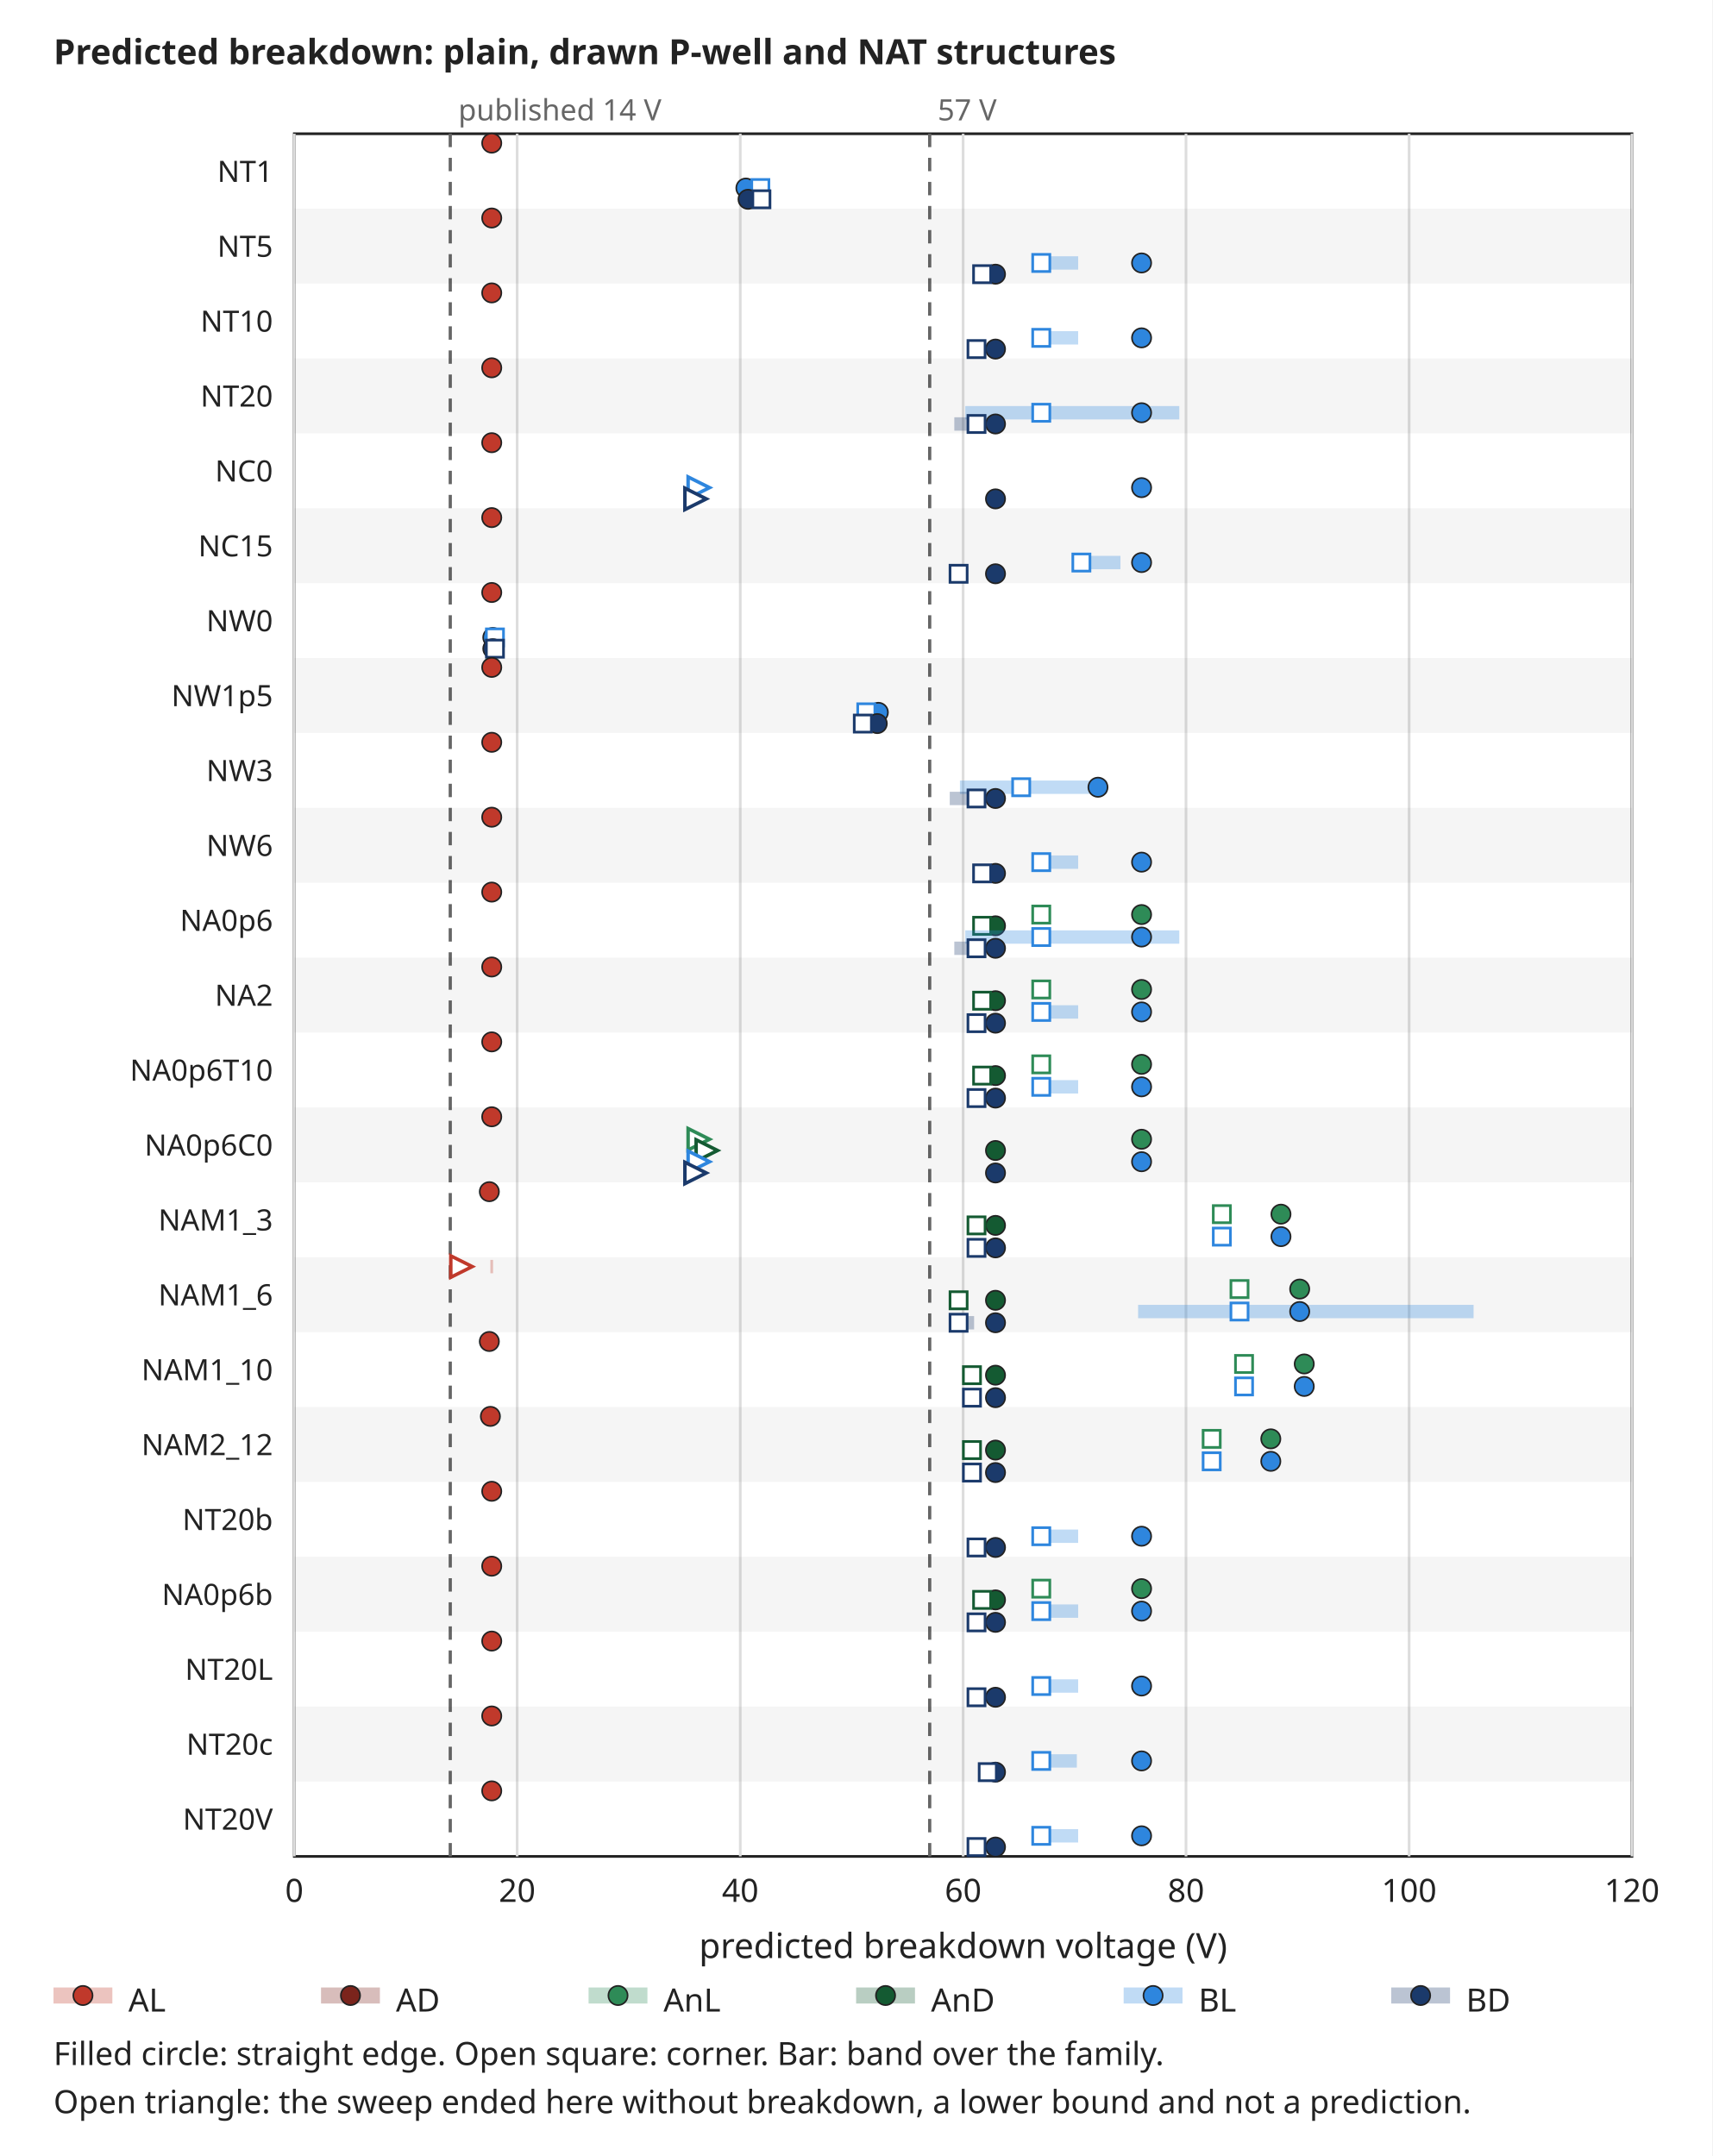
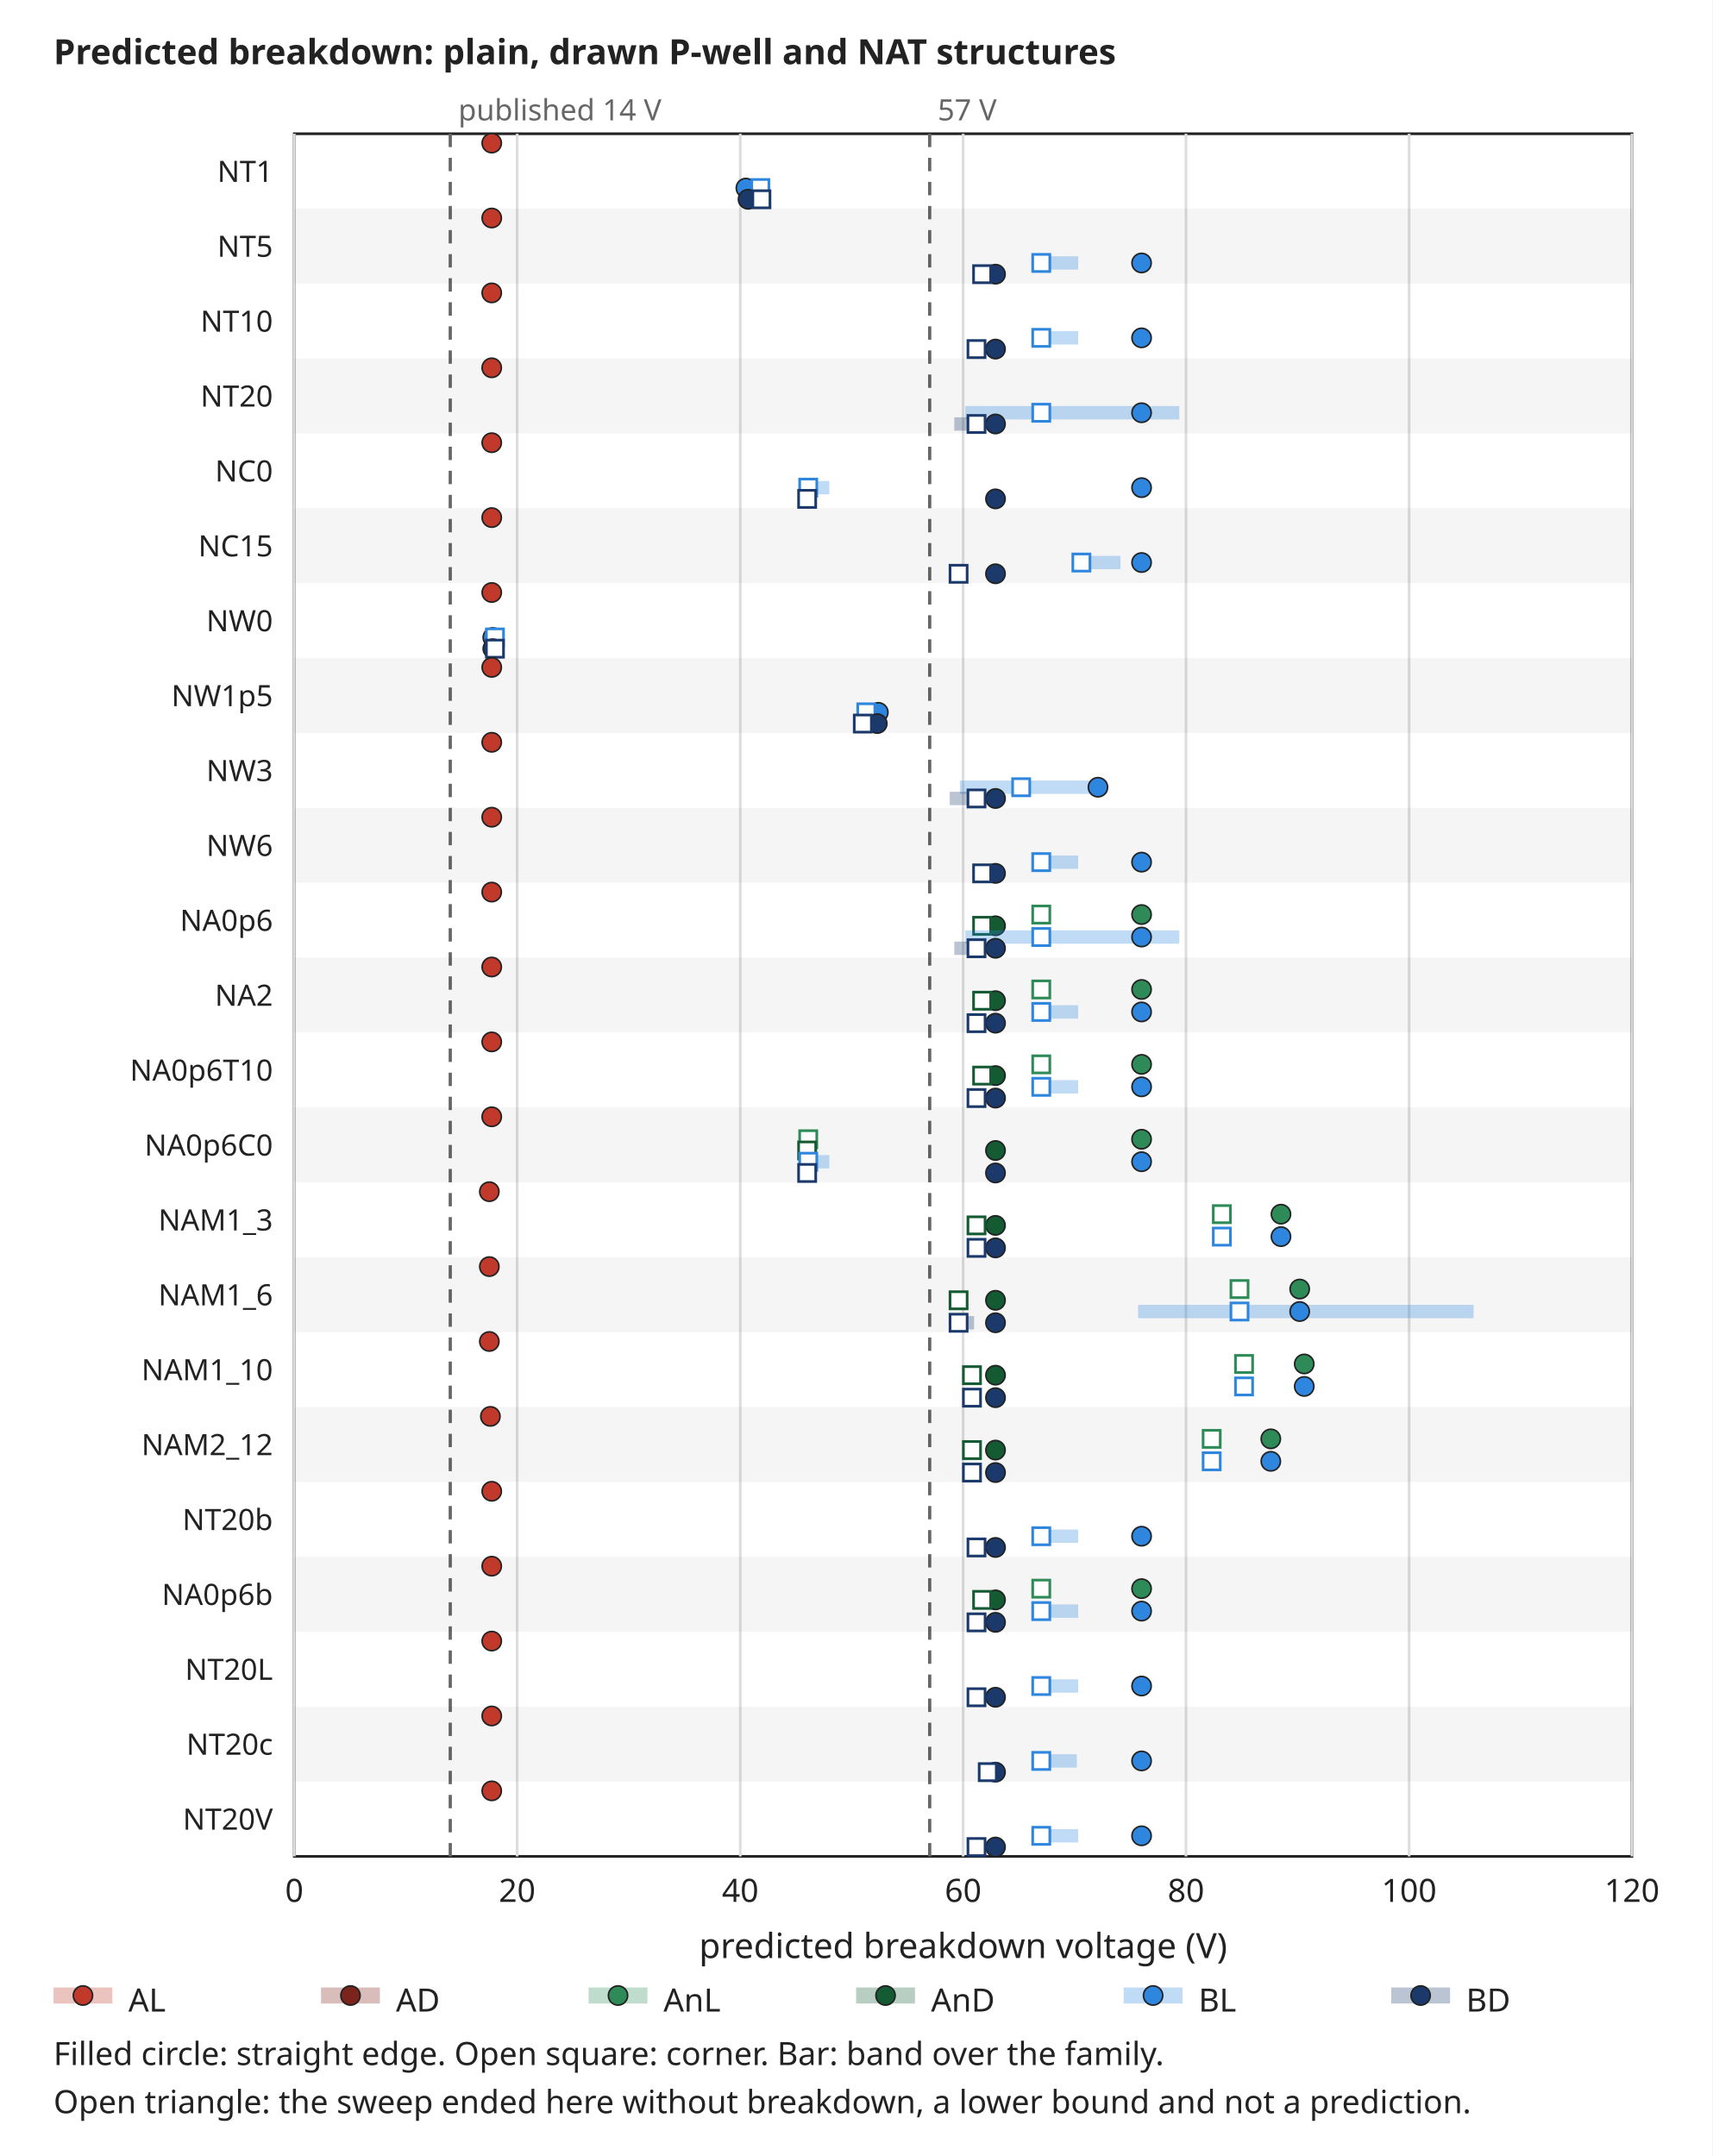
<svg xmlns="http://www.w3.org/2000/svg" width="640" height="806" viewBox="0 0 640 806" font-family="sans-serif" font-size="13">
  <rect width="640" height="806" fill="white" />
  <text x="20" y="24" text-anchor="start" font-size="13" font-weight="bold" fill="#222222">Predicted breakdown: plain, drawn P-well and NAT structures</text>
  <rect x="110" y="50" width="500" height="644" rx="0" fill="none" stroke="#222222" />
  <line x1="110.0" y1="50" x2="110.0" y2="694" stroke="#dddddd" stroke-width="1" />
  <text x="110.0" y="711" text-anchor="middle" font-size="12" font-weight="normal" fill="#222222">0</text>
  <line x1="193.3" y1="50" x2="193.3" y2="694" stroke="#dddddd" stroke-width="1" />
  <text x="193.3" y="711" text-anchor="middle" font-size="12" font-weight="normal" fill="#222222">20</text>
  <line x1="276.7" y1="50" x2="276.7" y2="694" stroke="#dddddd" stroke-width="1" />
  <text x="276.7" y="711" text-anchor="middle" font-size="12" font-weight="normal" fill="#222222">40</text>
  <line x1="360.0" y1="50" x2="360.0" y2="694" stroke="#dddddd" stroke-width="1" />
  <text x="360.0" y="711" text-anchor="middle" font-size="12" font-weight="normal" fill="#222222">60</text>
  <line x1="443.3" y1="50" x2="443.3" y2="694" stroke="#dddddd" stroke-width="1" />
  <text x="443.3" y="711" text-anchor="middle" font-size="12" font-weight="normal" fill="#222222">80</text>
  <line x1="526.7" y1="50" x2="526.7" y2="694" stroke="#dddddd" stroke-width="1" />
  <text x="526.7" y="711" text-anchor="middle" font-size="12" font-weight="normal" fill="#222222">100</text>
  <line x1="610.0" y1="50" x2="610.0" y2="694" stroke="#dddddd" stroke-width="1" />
  <text x="610.0" y="711" text-anchor="middle" font-size="12" font-weight="normal" fill="#222222">120</text>
  <text x="360.0" y="732" text-anchor="middle" font-size="13" font-weight="normal" fill="#222222">predicted breakdown voltage (V)</text>
  <text x="60" y="372.0" text-anchor="middle" font-size="13" font-weight="normal" fill="#222222" transform="rotate(-90 60 372.0)" />
  <line x1="168.3" y1="50" x2="168.3" y2="694" stroke="#666666" stroke-width="1.2" stroke-dasharray="5 4" />
  <text x="171.3" y="45" text-anchor="start" font-size="11" font-weight="normal" fill="#666666">published 14 V</text>
  <line x1="347.5" y1="50" x2="347.5" y2="694" stroke="#666666" stroke-width="1.2" stroke-dasharray="5 4" />
  <text x="350.5" y="45" text-anchor="start" font-size="11" font-weight="normal" fill="#666666">57 V</text>
  <text x="102" y="68.0" text-anchor="end" font-size="11" font-weight="normal" fill="#222222">NT1</text>
  <rect x="183.8" y="51.0" width="1" height="5" rx="0" fill="#c0392b" stroke="none" fill-opacity="0.3" />
  <circle cx="183.8" cy="53.5" r="3.6" fill="#c0392b" stroke="#222222" stroke-width="0.6" />
  <rect x="275.8" y="67.8" width="2.9" height="5" rx="0" fill="#2e86de" stroke="none" fill-opacity="0.3" />
  <circle cx="278.8" cy="70.3" r="3.6" fill="#2e86de" stroke="#222222" stroke-width="0.6" />
  <rect x="281.0" y="67.1" width="6.4" height="6.4" rx="0" fill="white" stroke="#2e86de" />
  <rect x="279.6" y="72.0" width="1" height="5" rx="0" fill="#1b3a6b" stroke="none" fill-opacity="0.3" />
  <circle cx="279.6" cy="74.5" r="3.6" fill="#1b3a6b" stroke="#222222" stroke-width="0.6" />
  <rect x="281.4" y="71.3" width="6.4" height="6.4" rx="0" fill="white" stroke="#1b3a6b" />
  <rect x="110" y="78.0" width="500" height="28" rx="0" fill="#000000" stroke="none" fill-opacity="0.04" />
  <text x="102" y="96.0" text-anchor="end" font-size="11" font-weight="normal" fill="#222222">NT5</text>
  <rect x="183.8" y="79.0" width="1" height="5" rx="0" fill="#c0392b" stroke="none" fill-opacity="0.3" />
  <circle cx="183.8" cy="81.5" r="3.6" fill="#c0392b" stroke="#222222" stroke-width="0.6" />
  <rect x="389.2" y="95.8" width="13.8" height="5" rx="0" fill="#2e86de" stroke="none" fill-opacity="0.3" />
  <circle cx="426.7" cy="98.3" r="3.6" fill="#2e86de" stroke="#222222" stroke-width="0.6" />
  <rect x="386.0" y="95.1" width="6.4" height="6.4" rx="0" fill="white" stroke="#2e86de" />
  <rect x="367.1" y="100.0" width="1" height="5" rx="0" fill="#1b3a6b" stroke="none" fill-opacity="0.3" />
  <circle cx="372.1" cy="102.5" r="3.6" fill="#1b3a6b" stroke="#222222" stroke-width="0.6" />
  <rect x="363.9" y="99.3" width="6.4" height="6.4" rx="0" fill="white" stroke="#1b3a6b" />
  <text x="102" y="124.0" text-anchor="end" font-size="11" font-weight="normal" fill="#222222">NT10</text>
  <rect x="183.8" y="107.0" width="1" height="5" rx="0" fill="#c0392b" stroke="none" fill-opacity="0.3" />
  <circle cx="183.8" cy="109.5" r="3.6" fill="#c0392b" stroke="#222222" stroke-width="0.6" />
  <rect x="389.2" y="123.8" width="13.8" height="5" rx="0" fill="#2e86de" stroke="none" fill-opacity="0.3" />
  <circle cx="426.7" cy="126.3" r="3.6" fill="#2e86de" stroke="#222222" stroke-width="0.6" />
  <rect x="386.0" y="123.1" width="6.4" height="6.4" rx="0" fill="white" stroke="#2e86de" />
  <rect x="365.0" y="128.0" width="1" height="5" rx="0" fill="#1b3a6b" stroke="none" fill-opacity="0.3" />
  <circle cx="372.1" cy="130.5" r="3.6" fill="#1b3a6b" stroke="#222222" stroke-width="0.6" />
  <rect x="361.8" y="127.3" width="6.4" height="6.4" rx="0" fill="white" stroke="#1b3a6b" />
  <rect x="110" y="134.0" width="500" height="28" rx="0" fill="#000000" stroke="none" fill-opacity="0.04" />
  <text x="102" y="152.0" text-anchor="end" font-size="11" font-weight="normal" fill="#222222">NT20</text>
  <rect x="183.8" y="135.0" width="1" height="5" rx="0" fill="#c0392b" stroke="none" fill-opacity="0.3" />
  <circle cx="183.8" cy="137.5" r="3.6" fill="#c0392b" stroke="#222222" stroke-width="0.6" />
  <rect x="360.8" y="151.8" width="80.0" height="5" rx="0" fill="#2e86de" stroke="none" fill-opacity="0.3" />
  <circle cx="426.7" cy="154.3" r="3.6" fill="#2e86de" stroke="#222222" stroke-width="0.6" />
  <rect x="386.0" y="151.1" width="6.4" height="6.4" rx="0" fill="white" stroke="#2e86de" />
  <rect x="356.7" y="156.0" width="8.3" height="5" rx="0" fill="#1b3a6b" stroke="none" fill-opacity="0.3" />
  <circle cx="372.1" cy="158.5" r="3.6" fill="#1b3a6b" stroke="#222222" stroke-width="0.6" />
  <rect x="361.8" y="155.3" width="6.4" height="6.4" rx="0" fill="white" stroke="#1b3a6b" />
  <text x="102" y="180.0" text-anchor="end" font-size="11" font-weight="normal" fill="#222222">NC0</text>
  <rect x="183.8" y="163.0" width="1" height="5" rx="0" fill="#c0392b" stroke="none" fill-opacity="0.3" />
  <circle cx="183.8" cy="165.5" r="3.6" fill="#c0392b" stroke="#222222" stroke-width="0.6" />
+   <rect x="302.1" y="179.8" width="7.9" height="5" rx="0" fill="#2e86de" stroke="none" fill-opacity="0.3" />
  <circle cx="426.7" cy="182.3" r="3.6" fill="#2e86de" stroke="#222222" stroke-width="0.6" />
-   <path d="M257.2,178.3 L265.2,182.3 L257.2,186.3 Z" fill="white" stroke="#2e86de" stroke-width="1.3" />
+   <rect x="298.9" y="179.1" width="6.4" height="6.4" rx="0" fill="white" stroke="#2e86de" />
+   <rect x="301.7" y="184.0" width="1" height="5" rx="0" fill="#1b3a6b" stroke="none" fill-opacity="0.3" />
  <circle cx="372.1" cy="186.5" r="3.6" fill="#1b3a6b" stroke="#222222" stroke-width="0.6" />
-   <path d="M256.0,182.5 L264.0,186.5 L256.0,190.5 Z" fill="white" stroke="#1b3a6b" stroke-width="1.3" />
+   <rect x="298.5" y="183.3" width="6.4" height="6.4" rx="0" fill="white" stroke="#1b3a6b" />
  <rect x="110" y="190.0" width="500" height="28" rx="0" fill="#000000" stroke="none" fill-opacity="0.04" />
  <text x="102" y="208.0" text-anchor="end" font-size="11" font-weight="normal" fill="#222222">NC15</text>
  <rect x="183.8" y="191.0" width="1" height="5" rx="0" fill="#c0392b" stroke="none" fill-opacity="0.3" />
  <circle cx="183.8" cy="193.5" r="3.6" fill="#c0392b" stroke="#222222" stroke-width="0.6" />
  <rect x="404.2" y="207.8" width="14.6" height="5" rx="0" fill="#2e86de" stroke="none" fill-opacity="0.3" />
  <circle cx="426.7" cy="210.3" r="3.6" fill="#2e86de" stroke="#222222" stroke-width="0.6" />
  <rect x="401.0" y="207.1" width="6.4" height="6.4" rx="0" fill="white" stroke="#2e86de" />
  <rect x="358.3" y="212.0" width="1" height="5" rx="0" fill="#1b3a6b" stroke="none" fill-opacity="0.3" />
  <circle cx="372.1" cy="214.5" r="3.6" fill="#1b3a6b" stroke="#222222" stroke-width="0.6" />
  <rect x="355.1" y="211.3" width="6.4" height="6.4" rx="0" fill="white" stroke="#1b3a6b" />
  <text x="102" y="236.0" text-anchor="end" font-size="11" font-weight="normal" fill="#222222">NW0</text>
  <rect x="183.8" y="219.0" width="1" height="5" rx="0" fill="#c0392b" stroke="none" fill-opacity="0.3" />
  <circle cx="183.8" cy="221.5" r="3.6" fill="#c0392b" stroke="#222222" stroke-width="0.6" />
  <rect x="183.8" y="235.8" width="1" height="5" rx="0" fill="#2e86de" stroke="none" fill-opacity="0.3" />
  <circle cx="184.2" cy="238.3" r="3.6" fill="#2e86de" stroke="#222222" stroke-width="0.6" />
  <rect x="181.8" y="235.1" width="6.4" height="6.4" rx="0" fill="white" stroke="#2e86de" />
  <rect x="184.2" y="240.0" width="1" height="5" rx="0" fill="#1b3a6b" stroke="none" fill-opacity="0.3" />
  <circle cx="184.2" cy="242.5" r="3.6" fill="#1b3a6b" stroke="#222222" stroke-width="0.6" />
  <rect x="181.8" y="239.3" width="6.4" height="6.4" rx="0" fill="white" stroke="#1b3a6b" />
  <rect x="110" y="246.0" width="500" height="28" rx="0" fill="#000000" stroke="none" fill-opacity="0.04" />
  <text x="102" y="264.0" text-anchor="end" font-size="11" font-weight="normal" fill="#222222">NW1p5</text>
  <rect x="183.8" y="247.0" width="1" height="5" rx="0" fill="#c0392b" stroke="none" fill-opacity="0.3" />
  <circle cx="183.8" cy="249.5" r="3.6" fill="#c0392b" stroke="#222222" stroke-width="0.6" />
  <rect x="323.8" y="263.8" width="2.5" height="5" rx="0" fill="#2e86de" stroke="none" fill-opacity="0.3" />
  <circle cx="328.3" cy="266.3" r="3.6" fill="#2e86de" stroke="#222222" stroke-width="0.6" />
  <rect x="320.6" y="263.1" width="6.4" height="6.4" rx="0" fill="white" stroke="#2e86de" />
  <rect x="322.5" y="268.0" width="1" height="5" rx="0" fill="#1b3a6b" stroke="none" fill-opacity="0.3" />
  <circle cx="327.9" cy="270.5" r="3.6" fill="#1b3a6b" stroke="#222222" stroke-width="0.6" />
  <rect x="319.3" y="267.3" width="6.4" height="6.4" rx="0" fill="white" stroke="#1b3a6b" />
  <text x="102" y="292.0" text-anchor="end" font-size="11" font-weight="normal" fill="#222222">NW3</text>
  <rect x="183.8" y="275.0" width="1" height="5" rx="0" fill="#c0392b" stroke="none" fill-opacity="0.3" />
  <circle cx="183.8" cy="277.5" r="3.6" fill="#c0392b" stroke="#222222" stroke-width="0.6" />
  <rect x="358.8" y="291.8" width="55.0" height="5" rx="0" fill="#2e86de" stroke="none" fill-opacity="0.3" />
  <circle cx="410.4" cy="294.3" r="3.6" fill="#2e86de" stroke="#222222" stroke-width="0.6" />
  <rect x="378.5" y="291.1" width="6.4" height="6.4" rx="0" fill="white" stroke="#2e86de" />
  <rect x="355.0" y="296.0" width="10.0" height="5" rx="0" fill="#1b3a6b" stroke="none" fill-opacity="0.3" />
  <circle cx="372.1" cy="298.5" r="3.6" fill="#1b3a6b" stroke="#222222" stroke-width="0.6" />
  <rect x="361.8" y="295.3" width="6.4" height="6.4" rx="0" fill="white" stroke="#1b3a6b" />
  <rect x="110" y="302.0" width="500" height="28" rx="0" fill="#000000" stroke="none" fill-opacity="0.04" />
  <text x="102" y="320.0" text-anchor="end" font-size="11" font-weight="normal" fill="#222222">NW6</text>
  <rect x="183.8" y="303.0" width="1" height="5" rx="0" fill="#c0392b" stroke="none" fill-opacity="0.3" />
  <circle cx="183.8" cy="305.5" r="3.6" fill="#c0392b" stroke="#222222" stroke-width="0.6" />
  <rect x="389.2" y="319.8" width="13.8" height="5" rx="0" fill="#2e86de" stroke="none" fill-opacity="0.3" />
  <circle cx="426.7" cy="322.3" r="3.6" fill="#2e86de" stroke="#222222" stroke-width="0.6" />
  <rect x="386.0" y="319.1" width="6.4" height="6.4" rx="0" fill="white" stroke="#2e86de" />
  <rect x="367.1" y="324.0" width="1" height="5" rx="0" fill="#1b3a6b" stroke="none" fill-opacity="0.3" />
  <circle cx="372.1" cy="326.5" r="3.6" fill="#1b3a6b" stroke="#222222" stroke-width="0.6" />
  <rect x="363.9" y="323.3" width="6.4" height="6.4" rx="0" fill="white" stroke="#1b3a6b" />
  <text x="102" y="348.0" text-anchor="end" font-size="11" font-weight="normal" fill="#222222">NA0p6</text>
  <rect x="183.8" y="331.0" width="1" height="5" rx="0" fill="#c0392b" stroke="none" fill-opacity="0.3" />
  <circle cx="183.8" cy="333.5" r="3.6" fill="#c0392b" stroke="#222222" stroke-width="0.6" />
  <rect x="389.2" y="339.4" width="1" height="5" rx="0" fill="#2e8b57" stroke="none" fill-opacity="0.3" />
  <circle cx="426.7" cy="341.9" r="3.6" fill="#2e8b57" stroke="#222222" stroke-width="0.6" />
  <rect x="386.0" y="338.7" width="6.4" height="6.4" rx="0" fill="white" stroke="#2e8b57" />
  <rect x="367.1" y="343.6" width="1" height="5" rx="0" fill="#145a32" stroke="none" fill-opacity="0.3" />
  <circle cx="372.1" cy="346.1" r="3.6" fill="#145a32" stroke="#222222" stroke-width="0.6" />
  <rect x="363.9" y="342.9" width="6.4" height="6.4" rx="0" fill="white" stroke="#145a32" />
  <rect x="360.8" y="347.8" width="80.0" height="5" rx="0" fill="#2e86de" stroke="none" fill-opacity="0.3" />
  <circle cx="426.7" cy="350.3" r="3.6" fill="#2e86de" stroke="#222222" stroke-width="0.6" />
  <rect x="386.0" y="347.1" width="6.4" height="6.4" rx="0" fill="white" stroke="#2e86de" />
  <rect x="356.7" y="352.0" width="8.3" height="5" rx="0" fill="#1b3a6b" stroke="none" fill-opacity="0.3" />
  <circle cx="372.1" cy="354.5" r="3.6" fill="#1b3a6b" stroke="#222222" stroke-width="0.6" />
  <rect x="361.8" y="351.3" width="6.4" height="6.4" rx="0" fill="white" stroke="#1b3a6b" />
  <rect x="110" y="358.0" width="500" height="28" rx="0" fill="#000000" stroke="none" fill-opacity="0.04" />
  <text x="102" y="376.0" text-anchor="end" font-size="11" font-weight="normal" fill="#222222">NA2</text>
  <rect x="183.8" y="359.0" width="1" height="5" rx="0" fill="#c0392b" stroke="none" fill-opacity="0.3" />
  <circle cx="183.8" cy="361.5" r="3.6" fill="#c0392b" stroke="#222222" stroke-width="0.6" />
  <rect x="389.2" y="367.4" width="1" height="5" rx="0" fill="#2e8b57" stroke="none" fill-opacity="0.3" />
  <circle cx="426.7" cy="369.9" r="3.6" fill="#2e8b57" stroke="#222222" stroke-width="0.6" />
  <rect x="386.0" y="366.7" width="6.4" height="6.4" rx="0" fill="white" stroke="#2e8b57" />
  <rect x="367.1" y="371.6" width="1" height="5" rx="0" fill="#145a32" stroke="none" fill-opacity="0.3" />
  <circle cx="372.1" cy="374.1" r="3.6" fill="#145a32" stroke="#222222" stroke-width="0.6" />
  <rect x="363.9" y="370.9" width="6.4" height="6.4" rx="0" fill="white" stroke="#145a32" />
  <rect x="389.2" y="375.8" width="13.8" height="5" rx="0" fill="#2e86de" stroke="none" fill-opacity="0.3" />
  <circle cx="426.7" cy="378.3" r="3.6" fill="#2e86de" stroke="#222222" stroke-width="0.6" />
  <rect x="386.0" y="375.1" width="6.4" height="6.4" rx="0" fill="white" stroke="#2e86de" />
  <rect x="365.0" y="380.0" width="1" height="5" rx="0" fill="#1b3a6b" stroke="none" fill-opacity="0.3" />
  <circle cx="372.1" cy="382.5" r="3.6" fill="#1b3a6b" stroke="#222222" stroke-width="0.6" />
  <rect x="361.8" y="379.3" width="6.4" height="6.4" rx="0" fill="white" stroke="#1b3a6b" />
  <text x="102" y="404.0" text-anchor="end" font-size="11" font-weight="normal" fill="#222222">NA0p6T10</text>
  <rect x="183.8" y="387.0" width="1" height="5" rx="0" fill="#c0392b" stroke="none" fill-opacity="0.3" />
  <circle cx="183.8" cy="389.5" r="3.6" fill="#c0392b" stroke="#222222" stroke-width="0.6" />
  <rect x="389.2" y="395.4" width="1" height="5" rx="0" fill="#2e8b57" stroke="none" fill-opacity="0.3" />
  <circle cx="426.7" cy="397.9" r="3.6" fill="#2e8b57" stroke="#222222" stroke-width="0.6" />
  <rect x="386.0" y="394.7" width="6.4" height="6.4" rx="0" fill="white" stroke="#2e8b57" />
  <rect x="367.1" y="399.6" width="1" height="5" rx="0" fill="#145a32" stroke="none" fill-opacity="0.3" />
  <circle cx="372.1" cy="402.1" r="3.6" fill="#145a32" stroke="#222222" stroke-width="0.6" />
  <rect x="363.9" y="398.9" width="6.4" height="6.4" rx="0" fill="white" stroke="#145a32" />
  <rect x="389.2" y="403.8" width="13.8" height="5" rx="0" fill="#2e86de" stroke="none" fill-opacity="0.3" />
  <circle cx="426.7" cy="406.3" r="3.6" fill="#2e86de" stroke="#222222" stroke-width="0.6" />
  <rect x="386.0" y="403.1" width="6.4" height="6.4" rx="0" fill="white" stroke="#2e86de" />
  <rect x="365.0" y="408.0" width="1" height="5" rx="0" fill="#1b3a6b" stroke="none" fill-opacity="0.3" />
  <circle cx="372.1" cy="410.5" r="3.6" fill="#1b3a6b" stroke="#222222" stroke-width="0.6" />
  <rect x="361.8" y="407.3" width="6.4" height="6.4" rx="0" fill="white" stroke="#1b3a6b" />
  <rect x="110" y="414.0" width="500" height="28" rx="0" fill="#000000" stroke="none" fill-opacity="0.04" />
  <text x="102" y="432.0" text-anchor="end" font-size="11" font-weight="normal" fill="#222222">NA0p6C0</text>
  <rect x="183.8" y="415.0" width="1" height="5" rx="0" fill="#c0392b" stroke="none" fill-opacity="0.3" />
  <circle cx="183.8" cy="417.5" r="3.6" fill="#c0392b" stroke="#222222" stroke-width="0.6" />
+   <rect x="302.1" y="423.4" width="1" height="5" rx="0" fill="#2e8b57" stroke="none" fill-opacity="0.3" />
  <circle cx="426.7" cy="425.9" r="3.6" fill="#2e8b57" stroke="#222222" stroke-width="0.6" />
-   <path d="M257.2,421.9 L265.2,425.9 L257.2,429.9 Z" fill="white" stroke="#2e8b57" stroke-width="1.3" />
+   <rect x="298.9" y="422.7" width="6.4" height="6.4" rx="0" fill="white" stroke="#2e8b57" />
+   <rect x="301.7" y="427.6" width="1" height="5" rx="0" fill="#145a32" stroke="none" fill-opacity="0.3" />
  <circle cx="372.1" cy="430.1" r="3.6" fill="#145a32" stroke="#222222" stroke-width="0.6" />
-   <path d="M260.2,426.1 L268.2,430.1 L260.2,434.1 Z" fill="white" stroke="#145a32" stroke-width="1.3" />
+   <rect x="298.5" y="426.9" width="6.4" height="6.4" rx="0" fill="white" stroke="#145a32" />
+   <rect x="302.1" y="431.8" width="7.9" height="5" rx="0" fill="#2e86de" stroke="none" fill-opacity="0.3" />
  <circle cx="426.7" cy="434.3" r="3.6" fill="#2e86de" stroke="#222222" stroke-width="0.6" />
-   <path d="M257.2,430.3 L265.2,434.3 L257.2,438.3 Z" fill="white" stroke="#2e86de" stroke-width="1.3" />
+   <rect x="298.9" y="431.1" width="6.4" height="6.4" rx="0" fill="white" stroke="#2e86de" />
+   <rect x="301.7" y="436.0" width="1" height="5" rx="0" fill="#1b3a6b" stroke="none" fill-opacity="0.3" />
  <circle cx="372.1" cy="438.5" r="3.6" fill="#1b3a6b" stroke="#222222" stroke-width="0.6" />
-   <path d="M256.0,434.5 L264.0,438.5 L256.0,442.5 Z" fill="white" stroke="#1b3a6b" stroke-width="1.3" />
+   <rect x="298.5" y="435.3" width="6.4" height="6.4" rx="0" fill="white" stroke="#1b3a6b" />
  <text x="102" y="460.0" text-anchor="end" font-size="11" font-weight="normal" fill="#222222">NAM1_3</text>
  <rect x="182.9" y="443.0" width="1" height="5" rx="0" fill="#c0392b" stroke="none" fill-opacity="0.3" />
  <circle cx="182.9" cy="445.5" r="3.6" fill="#c0392b" stroke="#222222" stroke-width="0.6" />
  <rect x="456.7" y="451.4" width="1" height="5" rx="0" fill="#2e8b57" stroke="none" fill-opacity="0.3" />
  <circle cx="478.8" cy="453.9" r="3.6" fill="#2e8b57" stroke="#222222" stroke-width="0.6" />
  <rect x="453.5" y="450.7" width="6.4" height="6.4" rx="0" fill="white" stroke="#2e8b57" />
  <rect x="365.0" y="455.6" width="1" height="5" rx="0" fill="#145a32" stroke="none" fill-opacity="0.3" />
  <circle cx="372.1" cy="458.1" r="3.6" fill="#145a32" stroke="#222222" stroke-width="0.6" />
  <rect x="361.8" y="454.9" width="6.4" height="6.4" rx="0" fill="white" stroke="#145a32" />
  <rect x="456.7" y="459.8" width="2.1" height="5" rx="0" fill="#2e86de" stroke="none" fill-opacity="0.3" />
  <circle cx="478.8" cy="462.3" r="3.6" fill="#2e86de" stroke="#222222" stroke-width="0.6" />
  <rect x="453.5" y="459.1" width="6.4" height="6.4" rx="0" fill="white" stroke="#2e86de" />
  <rect x="365.0" y="464.0" width="1" height="5" rx="0" fill="#1b3a6b" stroke="none" fill-opacity="0.3" />
  <circle cx="372.1" cy="466.5" r="3.6" fill="#1b3a6b" stroke="#222222" stroke-width="0.6" />
  <rect x="361.8" y="463.3" width="6.4" height="6.4" rx="0" fill="white" stroke="#1b3a6b" />
  <rect x="110" y="470.0" width="500" height="28" rx="0" fill="#000000" stroke="none" fill-opacity="0.04" />
  <text x="102" y="488.0" text-anchor="end" font-size="11" font-weight="normal" fill="#222222">NAM1_6</text>
-   <rect x="183.3" y="471.0" width="1" height="5" rx="0" fill="#c0392b" stroke="none" fill-opacity="0.3" />
-   <path d="M168.5,469.5 L176.5,473.5 L168.5,477.5 Z" fill="white" stroke="#c0392b" stroke-width="1.3" />
+   <rect x="182.9" y="471.0" width="1" height="5" rx="0" fill="#c0392b" stroke="none" fill-opacity="0.3" />
+   <circle cx="182.9" cy="473.5" r="3.6" fill="#c0392b" stroke="#222222" stroke-width="0.6" />
  <rect x="463.3" y="479.4" width="1" height="5" rx="0" fill="#2e8b57" stroke="none" fill-opacity="0.3" />
  <circle cx="485.8" cy="481.9" r="3.6" fill="#2e8b57" stroke="#222222" stroke-width="0.6" />
  <rect x="460.1" y="478.7" width="6.4" height="6.4" rx="0" fill="white" stroke="#2e8b57" />
  <rect x="358.3" y="483.6" width="1" height="5" rx="0" fill="#145a32" stroke="none" fill-opacity="0.3" />
  <circle cx="372.1" cy="486.1" r="3.6" fill="#145a32" stroke="#222222" stroke-width="0.6" />
  <rect x="355.1" y="482.9" width="6.4" height="6.4" rx="0" fill="white" stroke="#145a32" />
  <rect x="425.4" y="487.8" width="125.4" height="5" rx="0" fill="#2e86de" stroke="none" fill-opacity="0.3" />
  <circle cx="485.8" cy="490.3" r="3.6" fill="#2e86de" stroke="#222222" stroke-width="0.6" />
  <rect x="460.1" y="487.1" width="6.4" height="6.4" rx="0" fill="white" stroke="#2e86de" />
  <rect x="357.9" y="492.0" width="6.2" height="5" rx="0" fill="#1b3a6b" stroke="none" fill-opacity="0.3" />
  <circle cx="372.1" cy="494.5" r="3.6" fill="#1b3a6b" stroke="#222222" stroke-width="0.6" />
  <rect x="355.1" y="491.3" width="6.4" height="6.4" rx="0" fill="white" stroke="#1b3a6b" />
  <text x="102" y="516.0" text-anchor="end" font-size="11" font-weight="normal" fill="#222222">NAM1_10</text>
  <rect x="182.9" y="499.0" width="1" height="5" rx="0" fill="#c0392b" stroke="none" fill-opacity="0.3" />
  <circle cx="182.9" cy="501.5" r="3.6" fill="#c0392b" stroke="#222222" stroke-width="0.6" />
  <rect x="465.0" y="507.4" width="1" height="5" rx="0" fill="#2e8b57" stroke="none" fill-opacity="0.3" />
  <circle cx="487.5" cy="509.9" r="3.6" fill="#2e8b57" stroke="#222222" stroke-width="0.6" />
  <rect x="461.8" y="506.7" width="6.4" height="6.4" rx="0" fill="white" stroke="#2e8b57" />
  <rect x="363.3" y="511.6" width="1" height="5" rx="0" fill="#145a32" stroke="none" fill-opacity="0.3" />
  <circle cx="372.1" cy="514.1" r="3.6" fill="#145a32" stroke="#222222" stroke-width="0.6" />
  <rect x="360.1" y="510.9" width="6.4" height="6.4" rx="0" fill="white" stroke="#145a32" />
  <rect x="465.0" y="515.8" width="2.9" height="5" rx="0" fill="#2e86de" stroke="none" fill-opacity="0.3" />
  <circle cx="487.5" cy="518.3" r="3.6" fill="#2e86de" stroke="#222222" stroke-width="0.6" />
  <rect x="461.8" y="515.1" width="6.4" height="6.4" rx="0" fill="white" stroke="#2e86de" />
  <rect x="363.3" y="520.0" width="1" height="5" rx="0" fill="#1b3a6b" stroke="none" fill-opacity="0.3" />
  <circle cx="372.1" cy="522.5" r="3.6" fill="#1b3a6b" stroke="#222222" stroke-width="0.6" />
  <rect x="360.1" y="519.3" width="6.4" height="6.4" rx="0" fill="white" stroke="#1b3a6b" />
  <rect x="110" y="526.0" width="500" height="28" rx="0" fill="#000000" stroke="none" fill-opacity="0.04" />
  <text x="102" y="544.0" text-anchor="end" font-size="11" font-weight="normal" fill="#222222">NAM2_12</text>
  <rect x="183.3" y="527.0" width="1" height="5" rx="0" fill="#c0392b" stroke="none" fill-opacity="0.3" />
  <circle cx="183.3" cy="529.5" r="3.6" fill="#c0392b" stroke="#222222" stroke-width="0.6" />
  <rect x="452.9" y="535.4" width="1" height="5" rx="0" fill="#2e8b57" stroke="none" fill-opacity="0.3" />
  <circle cx="475.0" cy="537.9" r="3.6" fill="#2e8b57" stroke="#222222" stroke-width="0.6" />
  <rect x="449.7" y="534.7" width="6.4" height="6.4" rx="0" fill="white" stroke="#2e8b57" />
  <rect x="363.3" y="539.6" width="1" height="5" rx="0" fill="#145a32" stroke="none" fill-opacity="0.3" />
  <circle cx="372.1" cy="542.1" r="3.6" fill="#145a32" stroke="#222222" stroke-width="0.6" />
  <rect x="360.1" y="538.9" width="6.4" height="6.4" rx="0" fill="white" stroke="#145a32" />
  <rect x="452.9" y="543.8" width="2.9" height="5" rx="0" fill="#2e86de" stroke="none" fill-opacity="0.3" />
  <circle cx="475.0" cy="546.3" r="3.6" fill="#2e86de" stroke="#222222" stroke-width="0.6" />
  <rect x="449.7" y="543.1" width="6.4" height="6.4" rx="0" fill="white" stroke="#2e86de" />
  <rect x="363.3" y="548.0" width="1" height="5" rx="0" fill="#1b3a6b" stroke="none" fill-opacity="0.3" />
  <circle cx="372.1" cy="550.5" r="3.6" fill="#1b3a6b" stroke="#222222" stroke-width="0.6" />
  <rect x="360.1" y="547.3" width="6.4" height="6.4" rx="0" fill="white" stroke="#1b3a6b" />
  <text x="102" y="572.0" text-anchor="end" font-size="11" font-weight="normal" fill="#222222">NT20b</text>
  <rect x="183.8" y="555.0" width="1" height="5" rx="0" fill="#c0392b" stroke="none" fill-opacity="0.3" />
  <circle cx="183.8" cy="557.5" r="3.6" fill="#c0392b" stroke="#222222" stroke-width="0.6" />
  <rect x="389.2" y="571.8" width="13.8" height="5" rx="0" fill="#2e86de" stroke="none" fill-opacity="0.3" />
  <circle cx="426.7" cy="574.3" r="3.6" fill="#2e86de" stroke="#222222" stroke-width="0.6" />
  <rect x="386.0" y="571.1" width="6.4" height="6.4" rx="0" fill="white" stroke="#2e86de" />
  <rect x="365.0" y="576.0" width="1" height="5" rx="0" fill="#1b3a6b" stroke="none" fill-opacity="0.3" />
  <circle cx="372.1" cy="578.5" r="3.6" fill="#1b3a6b" stroke="#222222" stroke-width="0.6" />
  <rect x="361.8" y="575.3" width="6.4" height="6.4" rx="0" fill="white" stroke="#1b3a6b" />
  <rect x="110" y="582.0" width="500" height="28" rx="0" fill="#000000" stroke="none" fill-opacity="0.04" />
  <text x="102" y="600.0" text-anchor="end" font-size="11" font-weight="normal" fill="#222222">NA0p6b</text>
  <rect x="183.8" y="583.0" width="1" height="5" rx="0" fill="#c0392b" stroke="none" fill-opacity="0.3" />
  <circle cx="183.8" cy="585.5" r="3.6" fill="#c0392b" stroke="#222222" stroke-width="0.6" />
  <rect x="389.2" y="591.4" width="1" height="5" rx="0" fill="#2e8b57" stroke="none" fill-opacity="0.3" />
  <circle cx="426.7" cy="593.9" r="3.6" fill="#2e8b57" stroke="#222222" stroke-width="0.6" />
  <rect x="386.0" y="590.7" width="6.4" height="6.4" rx="0" fill="white" stroke="#2e8b57" />
  <rect x="367.1" y="595.6" width="1" height="5" rx="0" fill="#145a32" stroke="none" fill-opacity="0.3" />
  <circle cx="372.1" cy="598.1" r="3.6" fill="#145a32" stroke="#222222" stroke-width="0.6" />
  <rect x="363.9" y="594.9" width="6.4" height="6.4" rx="0" fill="white" stroke="#145a32" />
  <rect x="389.2" y="599.8" width="13.8" height="5" rx="0" fill="#2e86de" stroke="none" fill-opacity="0.3" />
  <circle cx="426.7" cy="602.3" r="3.6" fill="#2e86de" stroke="#222222" stroke-width="0.6" />
  <rect x="386.0" y="599.1" width="6.4" height="6.4" rx="0" fill="white" stroke="#2e86de" />
  <rect x="365.0" y="604.0" width="1" height="5" rx="0" fill="#1b3a6b" stroke="none" fill-opacity="0.3" />
  <circle cx="372.1" cy="606.5" r="3.6" fill="#1b3a6b" stroke="#222222" stroke-width="0.6" />
  <rect x="361.8" y="603.3" width="6.4" height="6.4" rx="0" fill="white" stroke="#1b3a6b" />
  <text x="102" y="628.0" text-anchor="end" font-size="11" font-weight="normal" fill="#222222">NT20L</text>
  <rect x="183.8" y="611.0" width="1" height="5" rx="0" fill="#c0392b" stroke="none" fill-opacity="0.3" />
  <circle cx="183.8" cy="613.5" r="3.6" fill="#c0392b" stroke="#222222" stroke-width="0.6" />
  <rect x="389.2" y="627.8" width="13.8" height="5" rx="0" fill="#2e86de" stroke="none" fill-opacity="0.3" />
  <circle cx="426.7" cy="630.3" r="3.6" fill="#2e86de" stroke="#222222" stroke-width="0.6" />
  <rect x="386.0" y="627.1" width="6.4" height="6.4" rx="0" fill="white" stroke="#2e86de" />
  <rect x="365.0" y="632.0" width="1" height="5" rx="0" fill="#1b3a6b" stroke="none" fill-opacity="0.3" />
  <circle cx="372.1" cy="634.5" r="3.6" fill="#1b3a6b" stroke="#222222" stroke-width="0.6" />
  <rect x="361.8" y="631.3" width="6.4" height="6.4" rx="0" fill="white" stroke="#1b3a6b" />
  <rect x="110" y="638.0" width="500" height="28" rx="0" fill="#000000" stroke="none" fill-opacity="0.04" />
  <text x="102" y="656.0" text-anchor="end" font-size="11" font-weight="normal" fill="#222222">NT20c</text>
  <rect x="183.8" y="639.0" width="1" height="5" rx="0" fill="#c0392b" stroke="none" fill-opacity="0.3" />
  <circle cx="183.8" cy="641.5" r="3.6" fill="#c0392b" stroke="#222222" stroke-width="0.6" />
  <rect x="389.2" y="655.8" width="13.3" height="5" rx="0" fill="#2e86de" stroke="none" fill-opacity="0.3" />
  <circle cx="426.7" cy="658.3" r="3.6" fill="#2e86de" stroke="#222222" stroke-width="0.6" />
  <rect x="386.0" y="655.1" width="6.4" height="6.4" rx="0" fill="white" stroke="#2e86de" />
  <rect x="369.2" y="660.0" width="1" height="5" rx="0" fill="#1b3a6b" stroke="none" fill-opacity="0.3" />
  <circle cx="372.1" cy="662.5" r="3.6" fill="#1b3a6b" stroke="#222222" stroke-width="0.6" />
  <rect x="366.0" y="659.3" width="6.4" height="6.4" rx="0" fill="white" stroke="#1b3a6b" />
  <text x="102" y="684.0" text-anchor="end" font-size="11" font-weight="normal" fill="#222222">NT20V</text>
  <rect x="183.8" y="667.0" width="1" height="5" rx="0" fill="#c0392b" stroke="none" fill-opacity="0.3" />
  <circle cx="183.8" cy="669.5" r="3.6" fill="#c0392b" stroke="#222222" stroke-width="0.6" />
  <rect x="389.2" y="683.8" width="13.8" height="5" rx="0" fill="#2e86de" stroke="none" fill-opacity="0.3" />
  <circle cx="426.7" cy="686.3" r="3.6" fill="#2e86de" stroke="#222222" stroke-width="0.6" />
  <rect x="386.0" y="683.1" width="6.4" height="6.4" rx="0" fill="white" stroke="#2e86de" />
  <rect x="365.0" y="688.0" width="1" height="5" rx="0" fill="#1b3a6b" stroke="none" fill-opacity="0.3" />
  <circle cx="372.1" cy="690.5" r="3.6" fill="#1b3a6b" stroke="#222222" stroke-width="0.6" />
  <rect x="361.8" y="687.3" width="6.4" height="6.4" rx="0" fill="white" stroke="#1b3a6b" />
  <rect x="20" y="743" width="22" height="6" rx="0" fill="#c0392b" stroke="none" fill-opacity="0.3" />
  <circle cx="31.0" cy="746.0" r="3.6" fill="#c0392b" stroke="#222222" stroke-width="0.6" />
  <text x="48" y="752" text-anchor="start" font-size="12" font-weight="normal" fill="#222222">AL</text>
  <rect x="120" y="743" width="22" height="6" rx="0" fill="#7b241c" stroke="none" fill-opacity="0.3" />
  <circle cx="131.0" cy="746.0" r="3.6" fill="#7b241c" stroke="#222222" stroke-width="0.6" />
  <text x="148" y="752" text-anchor="start" font-size="12" font-weight="normal" fill="#222222">AD</text>
  <rect x="220" y="743" width="22" height="6" rx="0" fill="#2e8b57" stroke="none" fill-opacity="0.3" />
  <circle cx="231.0" cy="746.0" r="3.6" fill="#2e8b57" stroke="#222222" stroke-width="0.6" />
  <text x="248" y="752" text-anchor="start" font-size="12" font-weight="normal" fill="#222222">AnL</text>
  <rect x="320" y="743" width="22" height="6" rx="0" fill="#145a32" stroke="none" fill-opacity="0.3" />
  <circle cx="331.0" cy="746.0" r="3.6" fill="#145a32" stroke="#222222" stroke-width="0.6" />
  <text x="348" y="752" text-anchor="start" font-size="12" font-weight="normal" fill="#222222">AnD</text>
  <rect x="420" y="743" width="22" height="6" rx="0" fill="#2e86de" stroke="none" fill-opacity="0.3" />
  <circle cx="431.0" cy="746.0" r="3.6" fill="#2e86de" stroke="#222222" stroke-width="0.6" />
  <text x="448" y="752" text-anchor="start" font-size="12" font-weight="normal" fill="#222222">BL</text>
  <rect x="520" y="743" width="22" height="6" rx="0" fill="#1b3a6b" stroke="none" fill-opacity="0.3" />
  <circle cx="531.0" cy="746.0" r="3.6" fill="#1b3a6b" stroke="#222222" stroke-width="0.6" />
  <text x="548" y="752" text-anchor="start" font-size="12" font-weight="normal" fill="#222222">BD</text>
  <text x="20" y="772" text-anchor="start" font-size="12" font-weight="normal" fill="#222222">Filled circle: straight edge. Open square: corner. Bar: band over the family.</text>
  <text x="20" y="790" text-anchor="start" font-size="12" font-weight="normal" fill="#222222">Open triangle: the sweep ended here without breakdown, a lower bound and not a prediction.</text>
</svg>
